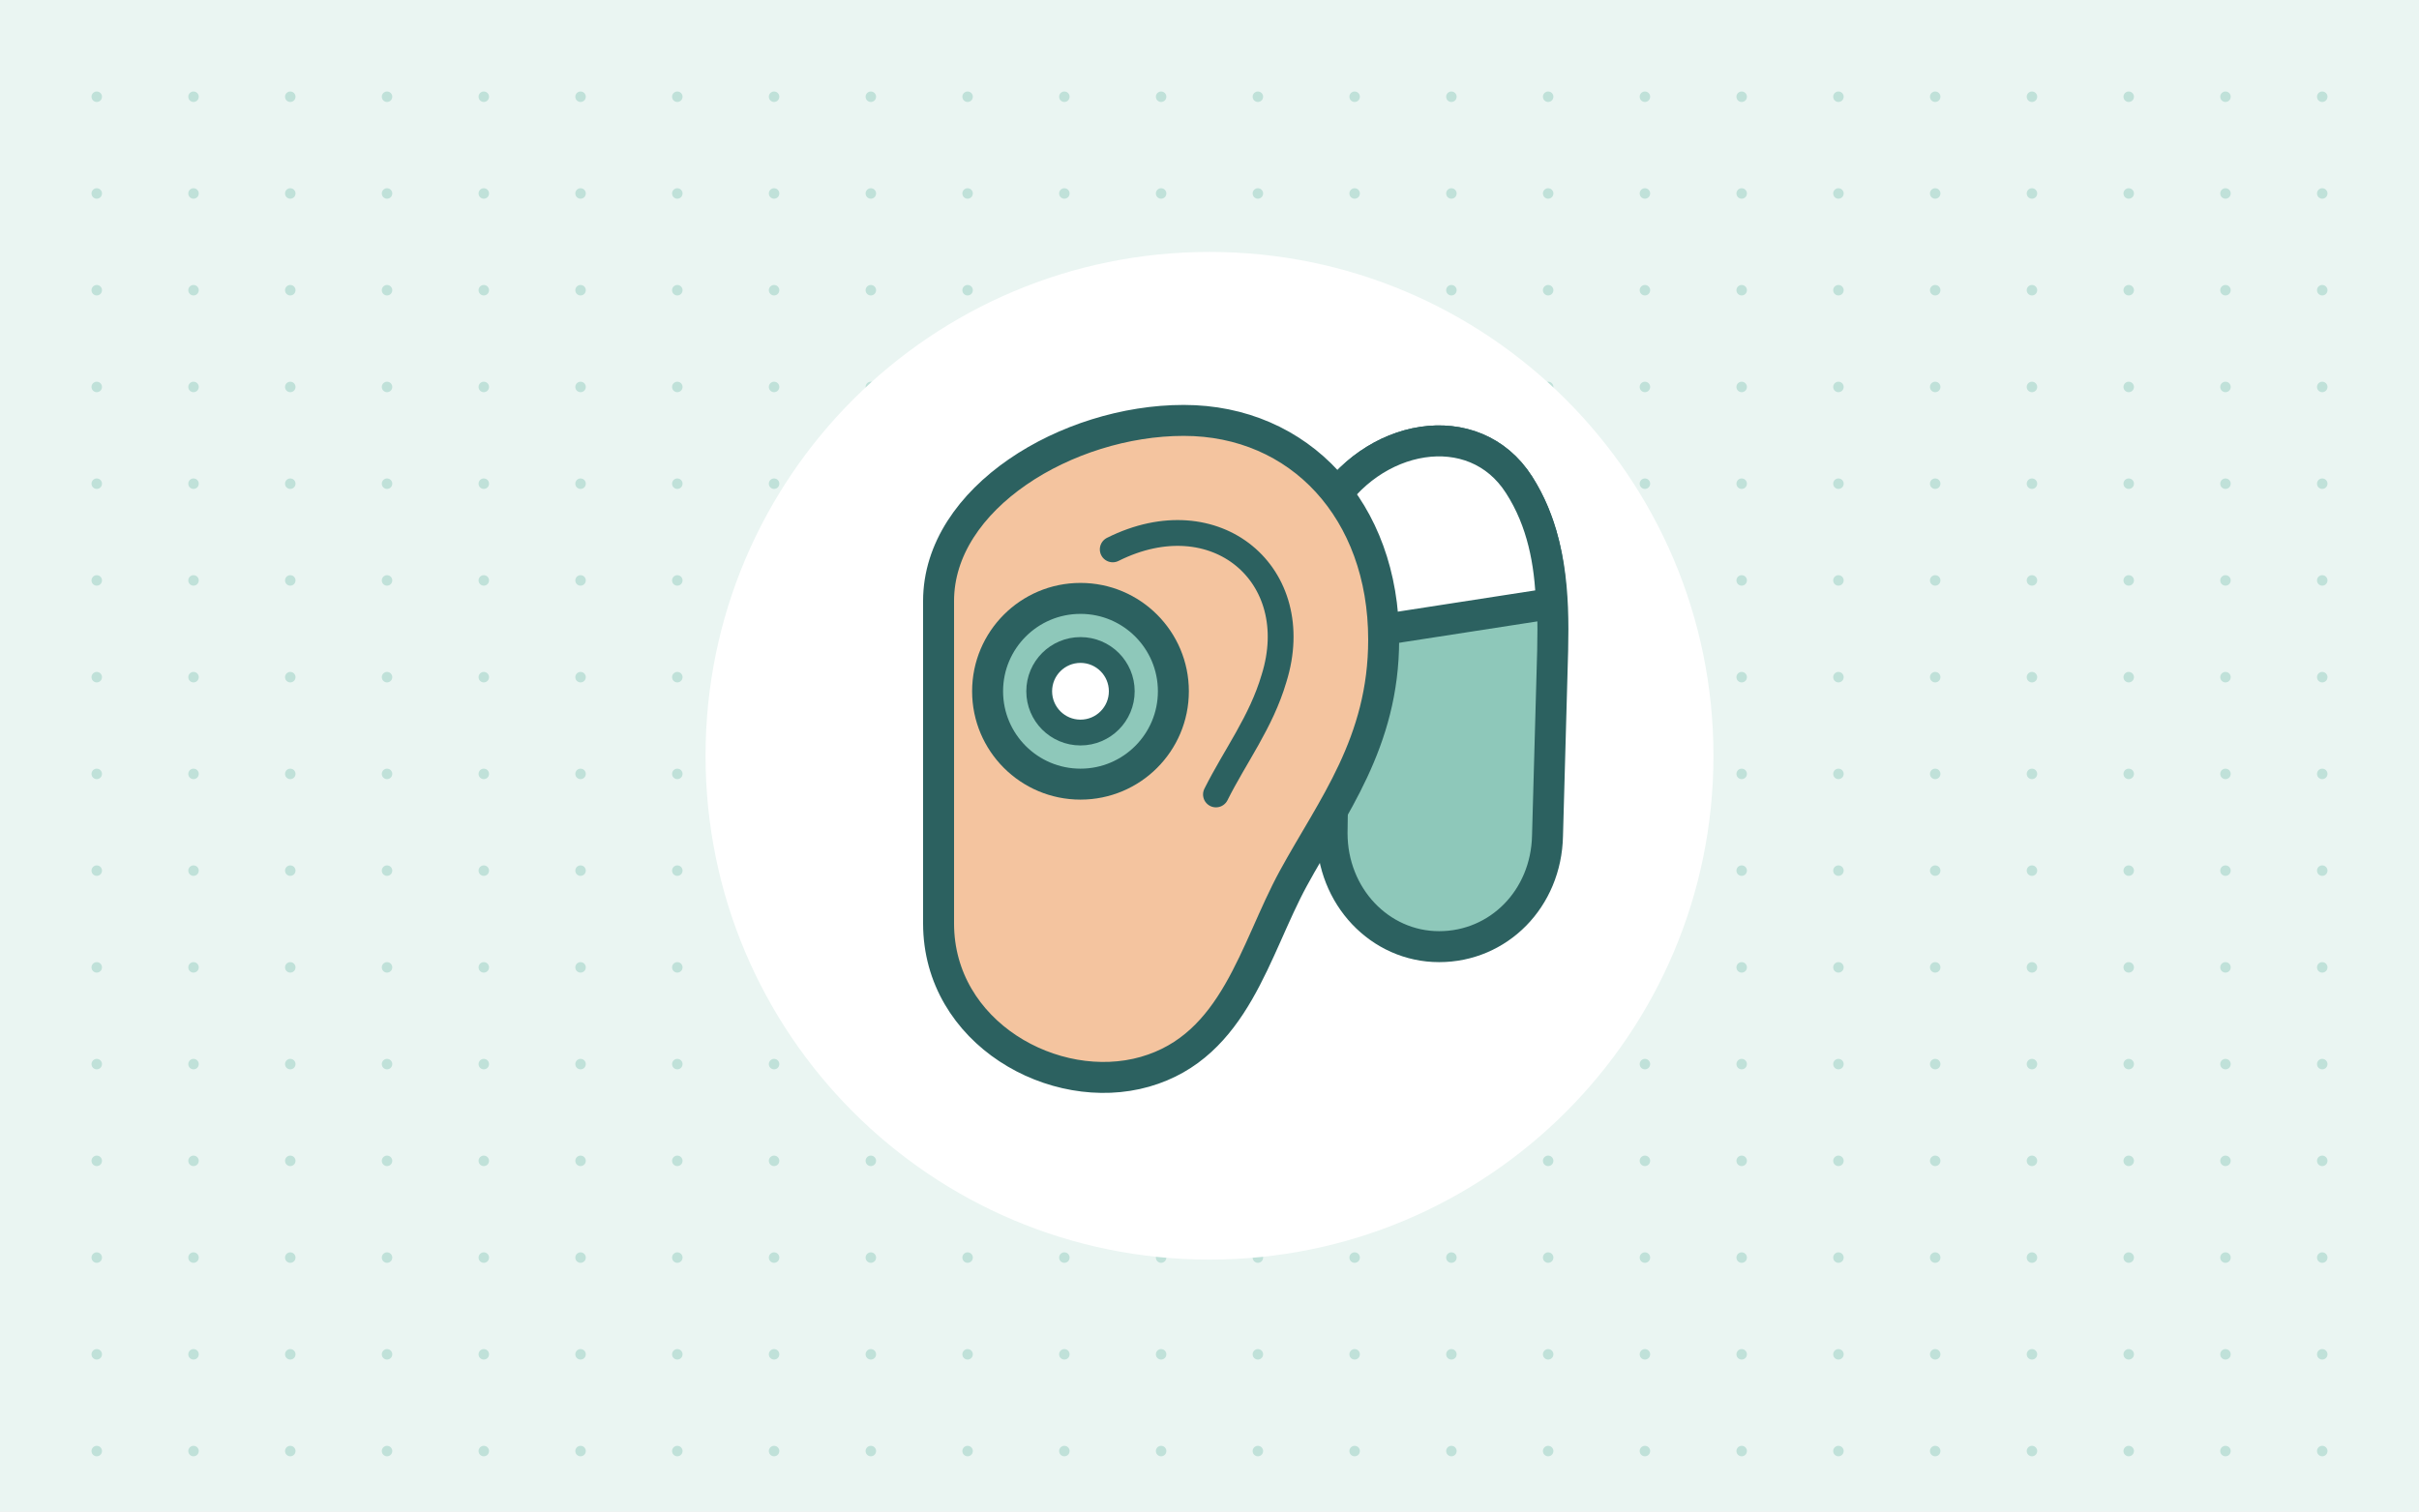
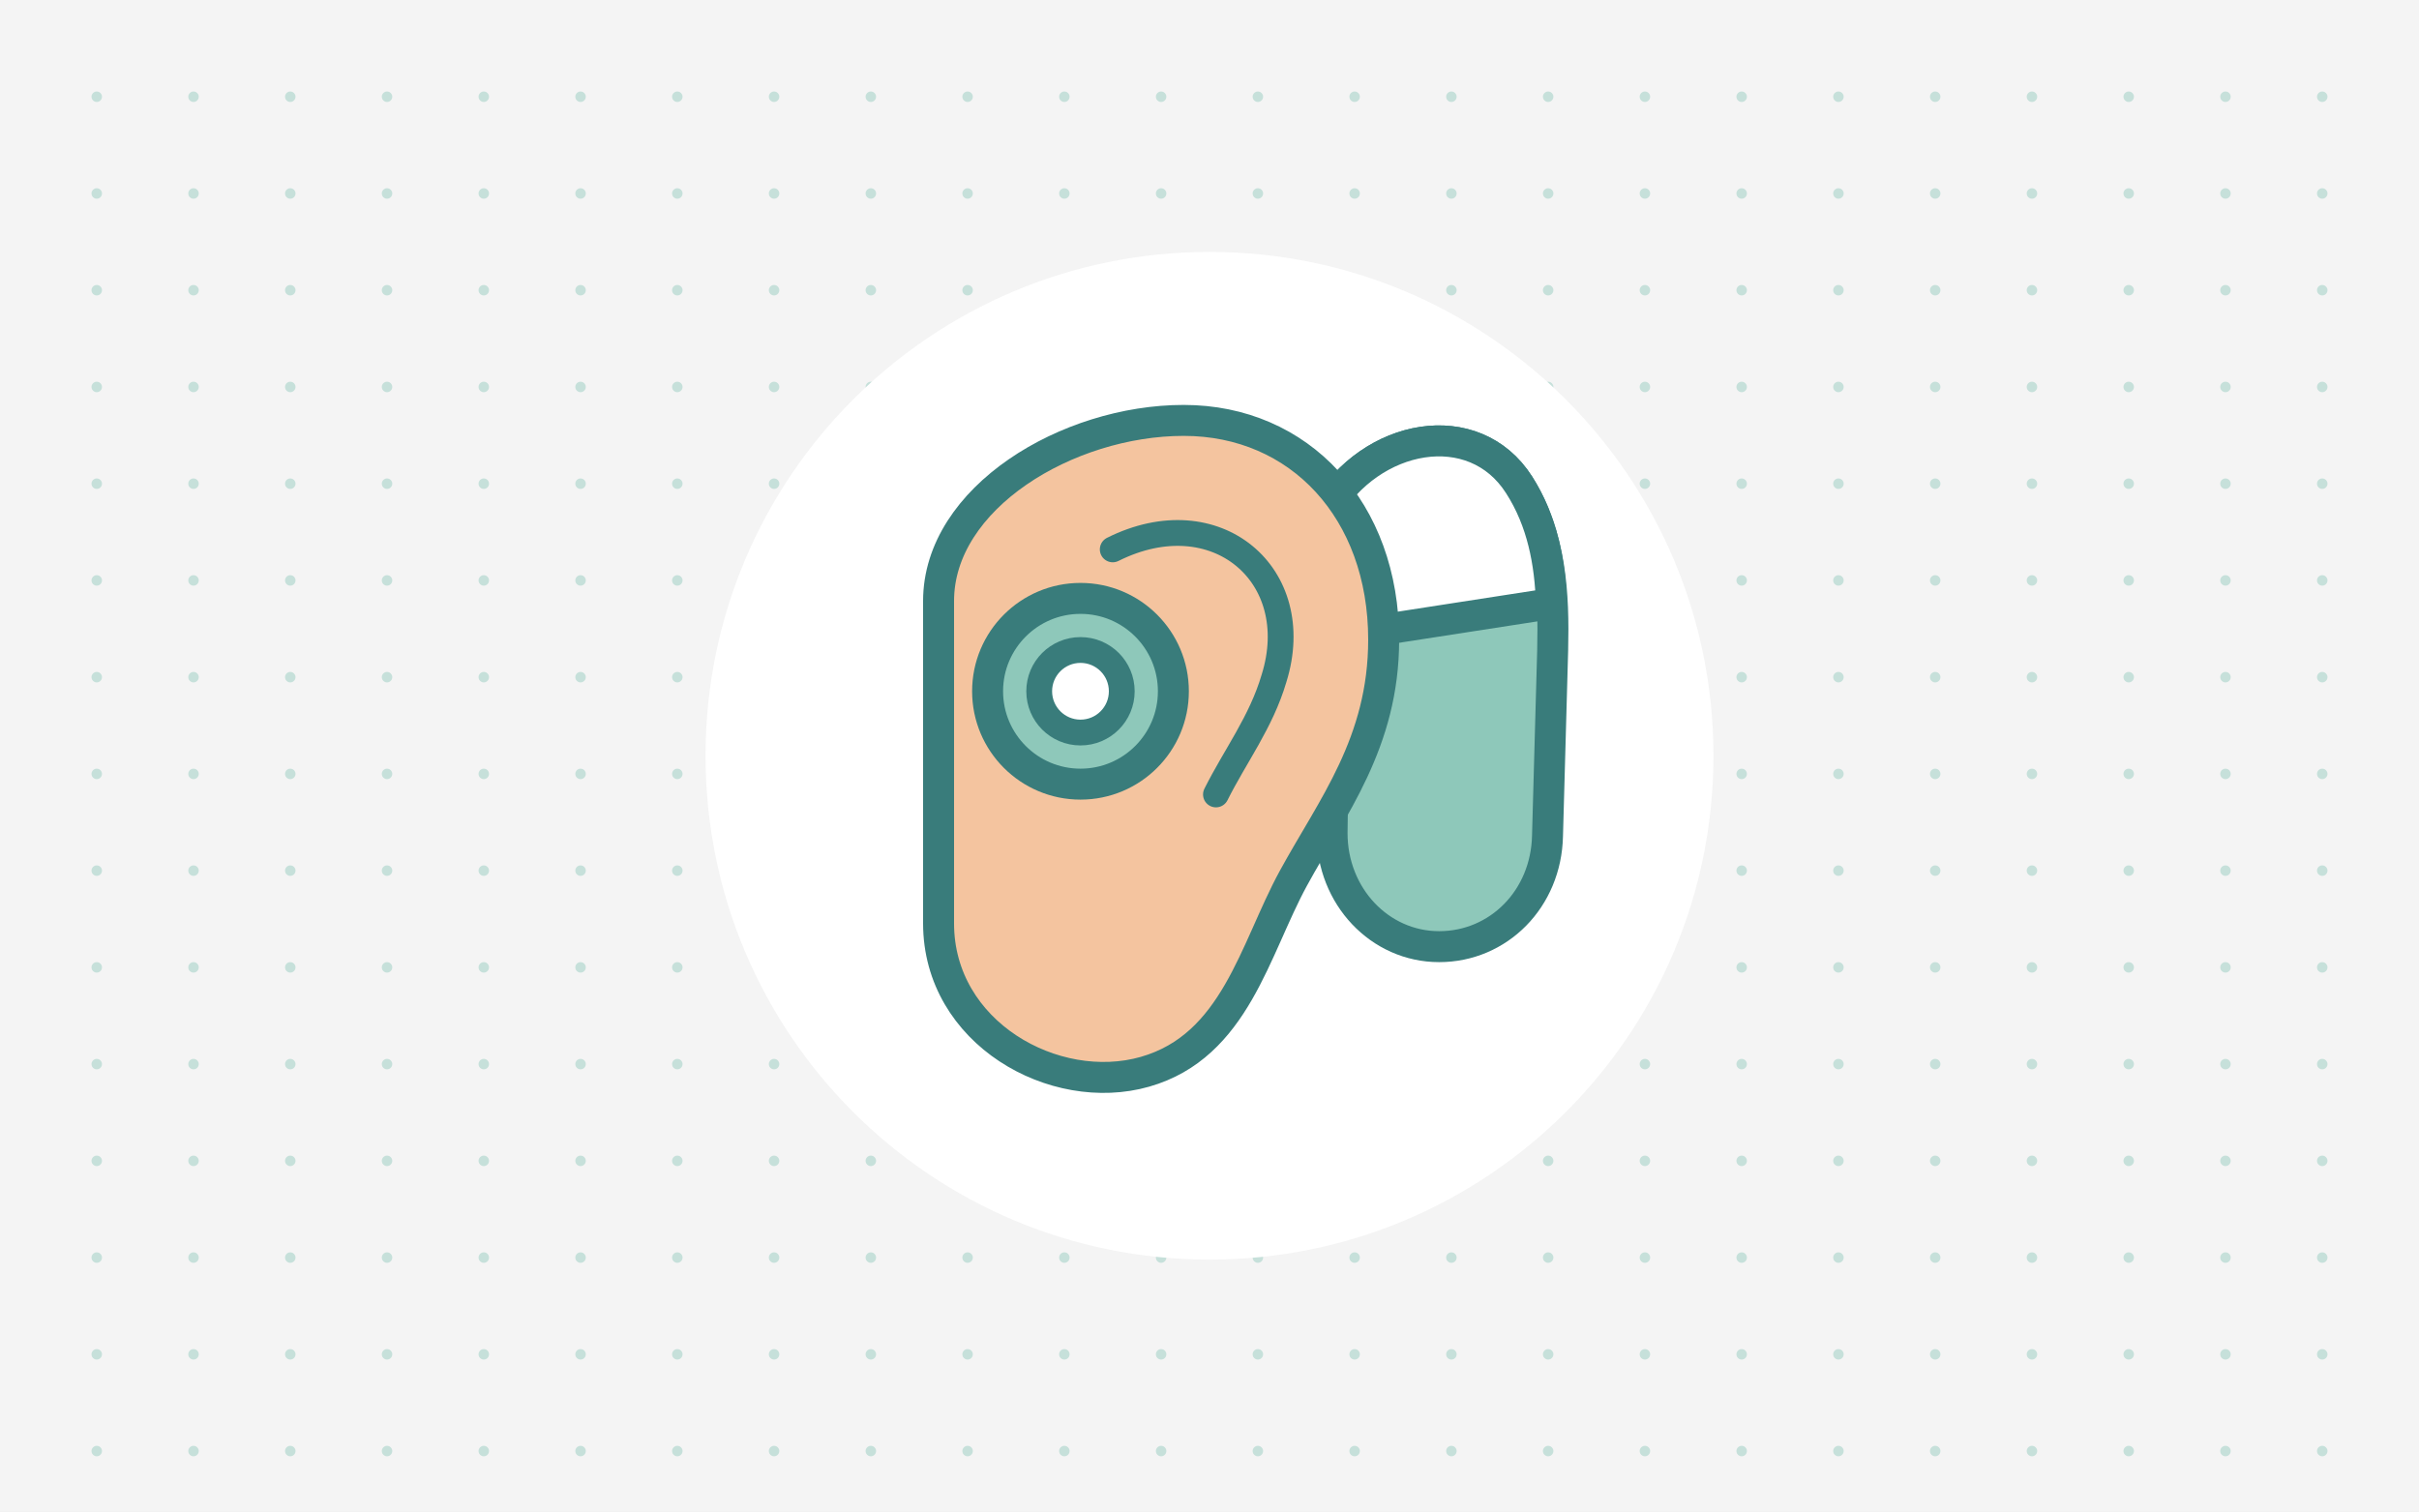
<svg xmlns="http://www.w3.org/2000/svg" viewBox="0 0 1200 750" width="1200" height="750" role="img" aria-label="Иллюстрация">
-   <rect width="1200" height="750" fill="#eaf5f2" />
+   <rect width="1200" height="750" fill="#f4f4f4" />
  <g fill="#8ec8ba" opacity="0.45">
    <circle cx="48" cy="48" r="2.6" />
    <circle cx="96" cy="48" r="2.6" />
    <circle cx="144" cy="48" r="2.6" />
    <circle cx="192" cy="48" r="2.6" />
    <circle cx="240" cy="48" r="2.6" />
    <circle cx="288" cy="48" r="2.6" />
    <circle cx="336" cy="48" r="2.6" />
    <circle cx="384" cy="48" r="2.6" />
    <circle cx="432" cy="48" r="2.6" />
    <circle cx="480" cy="48" r="2.6" />
    <circle cx="528" cy="48" r="2.6" />
    <circle cx="576" cy="48" r="2.6" />
    <circle cx="624" cy="48" r="2.6" />
    <circle cx="672" cy="48" r="2.6" />
    <circle cx="720" cy="48" r="2.6" />
    <circle cx="768" cy="48" r="2.6" />
    <circle cx="816" cy="48" r="2.6" />
    <circle cx="864" cy="48" r="2.6" />
    <circle cx="912" cy="48" r="2.6" />
    <circle cx="960" cy="48" r="2.6" />
    <circle cx="1008" cy="48" r="2.6" />
    <circle cx="1056" cy="48" r="2.6" />
    <circle cx="1104" cy="48" r="2.6" />
    <circle cx="1152" cy="48" r="2.6" />
    <circle cx="48" cy="96" r="2.6" />
    <circle cx="96" cy="96" r="2.6" />
    <circle cx="144" cy="96" r="2.6" />
    <circle cx="192" cy="96" r="2.6" />
    <circle cx="240" cy="96" r="2.6" />
    <circle cx="288" cy="96" r="2.6" />
    <circle cx="336" cy="96" r="2.6" />
    <circle cx="384" cy="96" r="2.6" />
    <circle cx="432" cy="96" r="2.6" />
    <circle cx="480" cy="96" r="2.6" />
    <circle cx="528" cy="96" r="2.6" />
    <circle cx="576" cy="96" r="2.6" />
    <circle cx="624" cy="96" r="2.6" />
    <circle cx="672" cy="96" r="2.6" />
    <circle cx="720" cy="96" r="2.6" />
    <circle cx="768" cy="96" r="2.6" />
    <circle cx="816" cy="96" r="2.6" />
    <circle cx="864" cy="96" r="2.6" />
    <circle cx="912" cy="96" r="2.6" />
    <circle cx="960" cy="96" r="2.6" />
    <circle cx="1008" cy="96" r="2.6" />
    <circle cx="1056" cy="96" r="2.6" />
    <circle cx="1104" cy="96" r="2.6" />
    <circle cx="1152" cy="96" r="2.6" />
    <circle cx="48" cy="144" r="2.6" />
    <circle cx="96" cy="144" r="2.6" />
    <circle cx="144" cy="144" r="2.6" />
    <circle cx="192" cy="144" r="2.6" />
    <circle cx="240" cy="144" r="2.6" />
    <circle cx="288" cy="144" r="2.6" />
    <circle cx="336" cy="144" r="2.6" />
    <circle cx="384" cy="144" r="2.6" />
    <circle cx="432" cy="144" r="2.6" />
    <circle cx="480" cy="144" r="2.6" />
    <circle cx="528" cy="144" r="2.6" />
    <circle cx="576" cy="144" r="2.6" />
    <circle cx="624" cy="144" r="2.6" />
    <circle cx="672" cy="144" r="2.6" />
    <circle cx="720" cy="144" r="2.6" />
    <circle cx="768" cy="144" r="2.6" />
    <circle cx="816" cy="144" r="2.6" />
    <circle cx="864" cy="144" r="2.6" />
    <circle cx="912" cy="144" r="2.6" />
    <circle cx="960" cy="144" r="2.6" />
    <circle cx="1008" cy="144" r="2.6" />
    <circle cx="1056" cy="144" r="2.6" />
    <circle cx="1104" cy="144" r="2.6" />
    <circle cx="1152" cy="144" r="2.6" />
    <circle cx="48" cy="192" r="2.6" />
    <circle cx="96" cy="192" r="2.6" />
    <circle cx="144" cy="192" r="2.6" />
    <circle cx="192" cy="192" r="2.6" />
    <circle cx="240" cy="192" r="2.6" />
    <circle cx="288" cy="192" r="2.6" />
    <circle cx="336" cy="192" r="2.6" />
    <circle cx="384" cy="192" r="2.6" />
    <circle cx="432" cy="192" r="2.6" />
    <circle cx="480" cy="192" r="2.6" />
    <circle cx="528" cy="192" r="2.6" />
    <circle cx="576" cy="192" r="2.6" />
    <circle cx="624" cy="192" r="2.6" />
    <circle cx="672" cy="192" r="2.6" />
    <circle cx="720" cy="192" r="2.6" />
    <circle cx="768" cy="192" r="2.6" />
    <circle cx="816" cy="192" r="2.6" />
    <circle cx="864" cy="192" r="2.6" />
    <circle cx="912" cy="192" r="2.6" />
    <circle cx="960" cy="192" r="2.6" />
    <circle cx="1008" cy="192" r="2.6" />
    <circle cx="1056" cy="192" r="2.6" />
    <circle cx="1104" cy="192" r="2.6" />
    <circle cx="1152" cy="192" r="2.6" />
    <circle cx="48" cy="240" r="2.6" />
    <circle cx="96" cy="240" r="2.6" />
    <circle cx="144" cy="240" r="2.6" />
    <circle cx="192" cy="240" r="2.6" />
    <circle cx="240" cy="240" r="2.6" />
    <circle cx="288" cy="240" r="2.6" />
    <circle cx="336" cy="240" r="2.6" />
    <circle cx="384" cy="240" r="2.6" />
    <circle cx="432" cy="240" r="2.6" />
    <circle cx="480" cy="240" r="2.6" />
    <circle cx="528" cy="240" r="2.6" />
    <circle cx="576" cy="240" r="2.6" />
    <circle cx="624" cy="240" r="2.6" />
    <circle cx="672" cy="240" r="2.6" />
    <circle cx="720" cy="240" r="2.6" />
    <circle cx="768" cy="240" r="2.6" />
    <circle cx="816" cy="240" r="2.6" />
    <circle cx="864" cy="240" r="2.6" />
    <circle cx="912" cy="240" r="2.6" />
    <circle cx="960" cy="240" r="2.6" />
    <circle cx="1008" cy="240" r="2.6" />
    <circle cx="1056" cy="240" r="2.6" />
    <circle cx="1104" cy="240" r="2.6" />
    <circle cx="1152" cy="240" r="2.6" />
    <circle cx="48" cy="288" r="2.6" />
    <circle cx="96" cy="288" r="2.6" />
    <circle cx="144" cy="288" r="2.6" />
    <circle cx="192" cy="288" r="2.6" />
    <circle cx="240" cy="288" r="2.6" />
    <circle cx="288" cy="288" r="2.6" />
    <circle cx="336" cy="288" r="2.6" />
    <circle cx="384" cy="288" r="2.6" />
    <circle cx="432" cy="288" r="2.6" />
    <circle cx="480" cy="288" r="2.6" />
    <circle cx="528" cy="288" r="2.6" />
    <circle cx="576" cy="288" r="2.6" />
    <circle cx="624" cy="288" r="2.6" />
    <circle cx="672" cy="288" r="2.6" />
    <circle cx="720" cy="288" r="2.6" />
    <circle cx="768" cy="288" r="2.6" />
    <circle cx="816" cy="288" r="2.6" />
    <circle cx="864" cy="288" r="2.6" />
    <circle cx="912" cy="288" r="2.6" />
    <circle cx="960" cy="288" r="2.6" />
    <circle cx="1008" cy="288" r="2.6" />
    <circle cx="1056" cy="288" r="2.6" />
    <circle cx="1104" cy="288" r="2.6" />
    <circle cx="1152" cy="288" r="2.6" />
    <circle cx="48" cy="336" r="2.6" />
    <circle cx="96" cy="336" r="2.6" />
    <circle cx="144" cy="336" r="2.6" />
    <circle cx="192" cy="336" r="2.6" />
    <circle cx="240" cy="336" r="2.6" />
    <circle cx="288" cy="336" r="2.6" />
    <circle cx="336" cy="336" r="2.6" />
    <circle cx="384" cy="336" r="2.6" />
    <circle cx="432" cy="336" r="2.6" />
    <circle cx="480" cy="336" r="2.6" />
    <circle cx="528" cy="336" r="2.6" />
    <circle cx="576" cy="336" r="2.6" />
    <circle cx="624" cy="336" r="2.6" />
    <circle cx="672" cy="336" r="2.6" />
    <circle cx="720" cy="336" r="2.6" />
    <circle cx="768" cy="336" r="2.6" />
    <circle cx="816" cy="336" r="2.6" />
    <circle cx="864" cy="336" r="2.6" />
    <circle cx="912" cy="336" r="2.6" />
    <circle cx="960" cy="336" r="2.6" />
    <circle cx="1008" cy="336" r="2.6" />
    <circle cx="1056" cy="336" r="2.6" />
    <circle cx="1104" cy="336" r="2.6" />
    <circle cx="1152" cy="336" r="2.6" />
    <circle cx="48" cy="384" r="2.6" />
    <circle cx="96" cy="384" r="2.6" />
    <circle cx="144" cy="384" r="2.6" />
    <circle cx="192" cy="384" r="2.6" />
    <circle cx="240" cy="384" r="2.6" />
    <circle cx="288" cy="384" r="2.6" />
    <circle cx="336" cy="384" r="2.6" />
    <circle cx="384" cy="384" r="2.6" />
    <circle cx="432" cy="384" r="2.6" />
    <circle cx="480" cy="384" r="2.6" />
    <circle cx="528" cy="384" r="2.6" />
    <circle cx="576" cy="384" r="2.6" />
    <circle cx="624" cy="384" r="2.6" />
    <circle cx="672" cy="384" r="2.6" />
    <circle cx="720" cy="384" r="2.6" />
    <circle cx="768" cy="384" r="2.6" />
    <circle cx="816" cy="384" r="2.6" />
    <circle cx="864" cy="384" r="2.6" />
    <circle cx="912" cy="384" r="2.6" />
    <circle cx="960" cy="384" r="2.6" />
    <circle cx="1008" cy="384" r="2.6" />
    <circle cx="1056" cy="384" r="2.6" />
    <circle cx="1104" cy="384" r="2.6" />
    <circle cx="1152" cy="384" r="2.6" />
    <circle cx="48" cy="432" r="2.6" />
    <circle cx="96" cy="432" r="2.6" />
    <circle cx="144" cy="432" r="2.6" />
    <circle cx="192" cy="432" r="2.6" />
    <circle cx="240" cy="432" r="2.6" />
    <circle cx="288" cy="432" r="2.6" />
    <circle cx="336" cy="432" r="2.6" />
    <circle cx="384" cy="432" r="2.6" />
    <circle cx="432" cy="432" r="2.6" />
    <circle cx="480" cy="432" r="2.6" />
    <circle cx="528" cy="432" r="2.6" />
    <circle cx="576" cy="432" r="2.6" />
    <circle cx="624" cy="432" r="2.6" />
    <circle cx="672" cy="432" r="2.6" />
    <circle cx="720" cy="432" r="2.6" />
    <circle cx="768" cy="432" r="2.6" />
    <circle cx="816" cy="432" r="2.6" />
    <circle cx="864" cy="432" r="2.6" />
    <circle cx="912" cy="432" r="2.6" />
    <circle cx="960" cy="432" r="2.6" />
    <circle cx="1008" cy="432" r="2.6" />
    <circle cx="1056" cy="432" r="2.6" />
    <circle cx="1104" cy="432" r="2.6" />
    <circle cx="1152" cy="432" r="2.6" />
    <circle cx="48" cy="480" r="2.6" />
    <circle cx="96" cy="480" r="2.6" />
    <circle cx="144" cy="480" r="2.6" />
    <circle cx="192" cy="480" r="2.6" />
    <circle cx="240" cy="480" r="2.6" />
    <circle cx="288" cy="480" r="2.6" />
    <circle cx="336" cy="480" r="2.6" />
    <circle cx="384" cy="480" r="2.6" />
    <circle cx="432" cy="480" r="2.6" />
    <circle cx="480" cy="480" r="2.6" />
    <circle cx="528" cy="480" r="2.6" />
    <circle cx="576" cy="480" r="2.6" />
    <circle cx="624" cy="480" r="2.6" />
    <circle cx="672" cy="480" r="2.6" />
    <circle cx="720" cy="480" r="2.6" />
    <circle cx="768" cy="480" r="2.6" />
    <circle cx="816" cy="480" r="2.6" />
    <circle cx="864" cy="480" r="2.6" />
    <circle cx="912" cy="480" r="2.6" />
    <circle cx="960" cy="480" r="2.6" />
    <circle cx="1008" cy="480" r="2.6" />
    <circle cx="1056" cy="480" r="2.6" />
    <circle cx="1104" cy="480" r="2.6" />
    <circle cx="1152" cy="480" r="2.6" />
    <circle cx="48" cy="528" r="2.6" />
    <circle cx="96" cy="528" r="2.6" />
    <circle cx="144" cy="528" r="2.6" />
    <circle cx="192" cy="528" r="2.6" />
    <circle cx="240" cy="528" r="2.6" />
    <circle cx="288" cy="528" r="2.6" />
    <circle cx="336" cy="528" r="2.6" />
    <circle cx="384" cy="528" r="2.6" />
    <circle cx="432" cy="528" r="2.6" />
    <circle cx="480" cy="528" r="2.6" />
    <circle cx="528" cy="528" r="2.6" />
    <circle cx="576" cy="528" r="2.6" />
    <circle cx="624" cy="528" r="2.6" />
    <circle cx="672" cy="528" r="2.6" />
    <circle cx="720" cy="528" r="2.6" />
    <circle cx="768" cy="528" r="2.6" />
    <circle cx="816" cy="528" r="2.6" />
    <circle cx="864" cy="528" r="2.6" />
    <circle cx="912" cy="528" r="2.6" />
    <circle cx="960" cy="528" r="2.6" />
    <circle cx="1008" cy="528" r="2.6" />
    <circle cx="1056" cy="528" r="2.6" />
    <circle cx="1104" cy="528" r="2.6" />
    <circle cx="1152" cy="528" r="2.6" />
    <circle cx="48" cy="576" r="2.6" />
    <circle cx="96" cy="576" r="2.6" />
    <circle cx="144" cy="576" r="2.6" />
    <circle cx="192" cy="576" r="2.6" />
    <circle cx="240" cy="576" r="2.6" />
    <circle cx="288" cy="576" r="2.6" />
    <circle cx="336" cy="576" r="2.6" />
    <circle cx="384" cy="576" r="2.6" />
    <circle cx="432" cy="576" r="2.6" />
    <circle cx="480" cy="576" r="2.6" />
    <circle cx="528" cy="576" r="2.6" />
    <circle cx="576" cy="576" r="2.6" />
    <circle cx="624" cy="576" r="2.6" />
    <circle cx="672" cy="576" r="2.6" />
    <circle cx="720" cy="576" r="2.6" />
    <circle cx="768" cy="576" r="2.6" />
    <circle cx="816" cy="576" r="2.6" />
    <circle cx="864" cy="576" r="2.6" />
    <circle cx="912" cy="576" r="2.6" />
    <circle cx="960" cy="576" r="2.6" />
    <circle cx="1008" cy="576" r="2.6" />
    <circle cx="1056" cy="576" r="2.6" />
    <circle cx="1104" cy="576" r="2.6" />
    <circle cx="1152" cy="576" r="2.6" />
    <circle cx="48" cy="624" r="2.6" />
    <circle cx="96" cy="624" r="2.6" />
    <circle cx="144" cy="624" r="2.6" />
    <circle cx="192" cy="624" r="2.6" />
    <circle cx="240" cy="624" r="2.6" />
    <circle cx="288" cy="624" r="2.6" />
    <circle cx="336" cy="624" r="2.6" />
    <circle cx="384" cy="624" r="2.6" />
    <circle cx="432" cy="624" r="2.6" />
    <circle cx="480" cy="624" r="2.6" />
    <circle cx="528" cy="624" r="2.6" />
    <circle cx="576" cy="624" r="2.6" />
    <circle cx="624" cy="624" r="2.6" />
    <circle cx="672" cy="624" r="2.6" />
    <circle cx="720" cy="624" r="2.6" />
    <circle cx="768" cy="624" r="2.6" />
    <circle cx="816" cy="624" r="2.6" />
    <circle cx="864" cy="624" r="2.6" />
    <circle cx="912" cy="624" r="2.6" />
    <circle cx="960" cy="624" r="2.6" />
    <circle cx="1008" cy="624" r="2.6" />
    <circle cx="1056" cy="624" r="2.6" />
    <circle cx="1104" cy="624" r="2.6" />
    <circle cx="1152" cy="624" r="2.6" />
    <circle cx="48" cy="672" r="2.6" />
    <circle cx="96" cy="672" r="2.6" />
    <circle cx="144" cy="672" r="2.6" />
    <circle cx="192" cy="672" r="2.6" />
    <circle cx="240" cy="672" r="2.6" />
    <circle cx="288" cy="672" r="2.6" />
    <circle cx="336" cy="672" r="2.6" />
    <circle cx="384" cy="672" r="2.6" />
    <circle cx="432" cy="672" r="2.6" />
    <circle cx="480" cy="672" r="2.6" />
    <circle cx="528" cy="672" r="2.6" />
    <circle cx="576" cy="672" r="2.6" />
    <circle cx="624" cy="672" r="2.6" />
    <circle cx="672" cy="672" r="2.6" />
    <circle cx="720" cy="672" r="2.6" />
    <circle cx="768" cy="672" r="2.6" />
    <circle cx="816" cy="672" r="2.6" />
    <circle cx="864" cy="672" r="2.6" />
    <circle cx="912" cy="672" r="2.6" />
    <circle cx="960" cy="672" r="2.6" />
    <circle cx="1008" cy="672" r="2.6" />
    <circle cx="1056" cy="672" r="2.6" />
    <circle cx="1104" cy="672" r="2.6" />
    <circle cx="1152" cy="672" r="2.6" />
    <circle cx="48" cy="720" r="2.6" />
    <circle cx="96" cy="720" r="2.6" />
    <circle cx="144" cy="720" r="2.6" />
    <circle cx="192" cy="720" r="2.6" />
    <circle cx="240" cy="720" r="2.6" />
    <circle cx="288" cy="720" r="2.6" />
    <circle cx="336" cy="720" r="2.6" />
    <circle cx="384" cy="720" r="2.6" />
    <circle cx="432" cy="720" r="2.6" />
    <circle cx="480" cy="720" r="2.6" />
    <circle cx="528" cy="720" r="2.6" />
    <circle cx="576" cy="720" r="2.6" />
    <circle cx="624" cy="720" r="2.6" />
    <circle cx="672" cy="720" r="2.6" />
    <circle cx="720" cy="720" r="2.6" />
    <circle cx="768" cy="720" r="2.6" />
    <circle cx="816" cy="720" r="2.6" />
    <circle cx="864" cy="720" r="2.6" />
    <circle cx="912" cy="720" r="2.6" />
    <circle cx="960" cy="720" r="2.6" />
    <circle cx="1008" cy="720" r="2.6" />
    <circle cx="1056" cy="720" r="2.6" />
    <circle cx="1104" cy="720" r="2.6" />
    <circle cx="1152" cy="720" r="2.6" />
  </g>
  <circle cx="600" cy="375" r="250" fill="#ffffff" />
-   <g transform="translate(600 375) scale(6.4) translate(-32 -32)" stroke="#2c6160" stroke-width="2.4" stroke-linejoin="round" stroke-linecap="round">
+   <g transform="translate(600 375) scale(6.4) translate(-32 -32)" stroke="#397c7b" stroke-width="2.4" stroke-linejoin="round" stroke-linecap="round">
    <path fill="#8ec8ba" d="M41 13c3.5-6 11.5-7.5 15-2 2.5 4 2.7 8.5 2.6 12.8l-.4 14.4c-.1 4.9-3.8 8.6-8.4 8.6s-8.3-3.9-8.3-8.8l.2-15c0-4.6-2.5-6.9-.7-10Z" />
    <path fill="#ffffff" d="M41 13c3.5-6 11.5-7.5 15-2 1.8 2.8 2.4 6 2.5 9.2l-16.8 2.6c0-4.4-2.5-6.8-.7-9.8Z" />
    <path fill="#f4c49f" d="M30 6c9 0 15.5 7 15.5 17 0 8-4 13-7 18.5-3 5.5-4.5 13-11.5 15-7 2-16-3-16-11.5V20C11 12 21 6 30 6Z" />
    <path fill="none" stroke-width="2" d="M24.5 16c8-4 15 2 12.5 10-1 3.4-3 6-4.5 9" />
    <circle cx="22" cy="27" r="7.2" fill="#8ec8ba" />
    <circle cx="22" cy="27" r="3.2" fill="#ffffff" stroke-width="2" />
  </g>
</svg>
